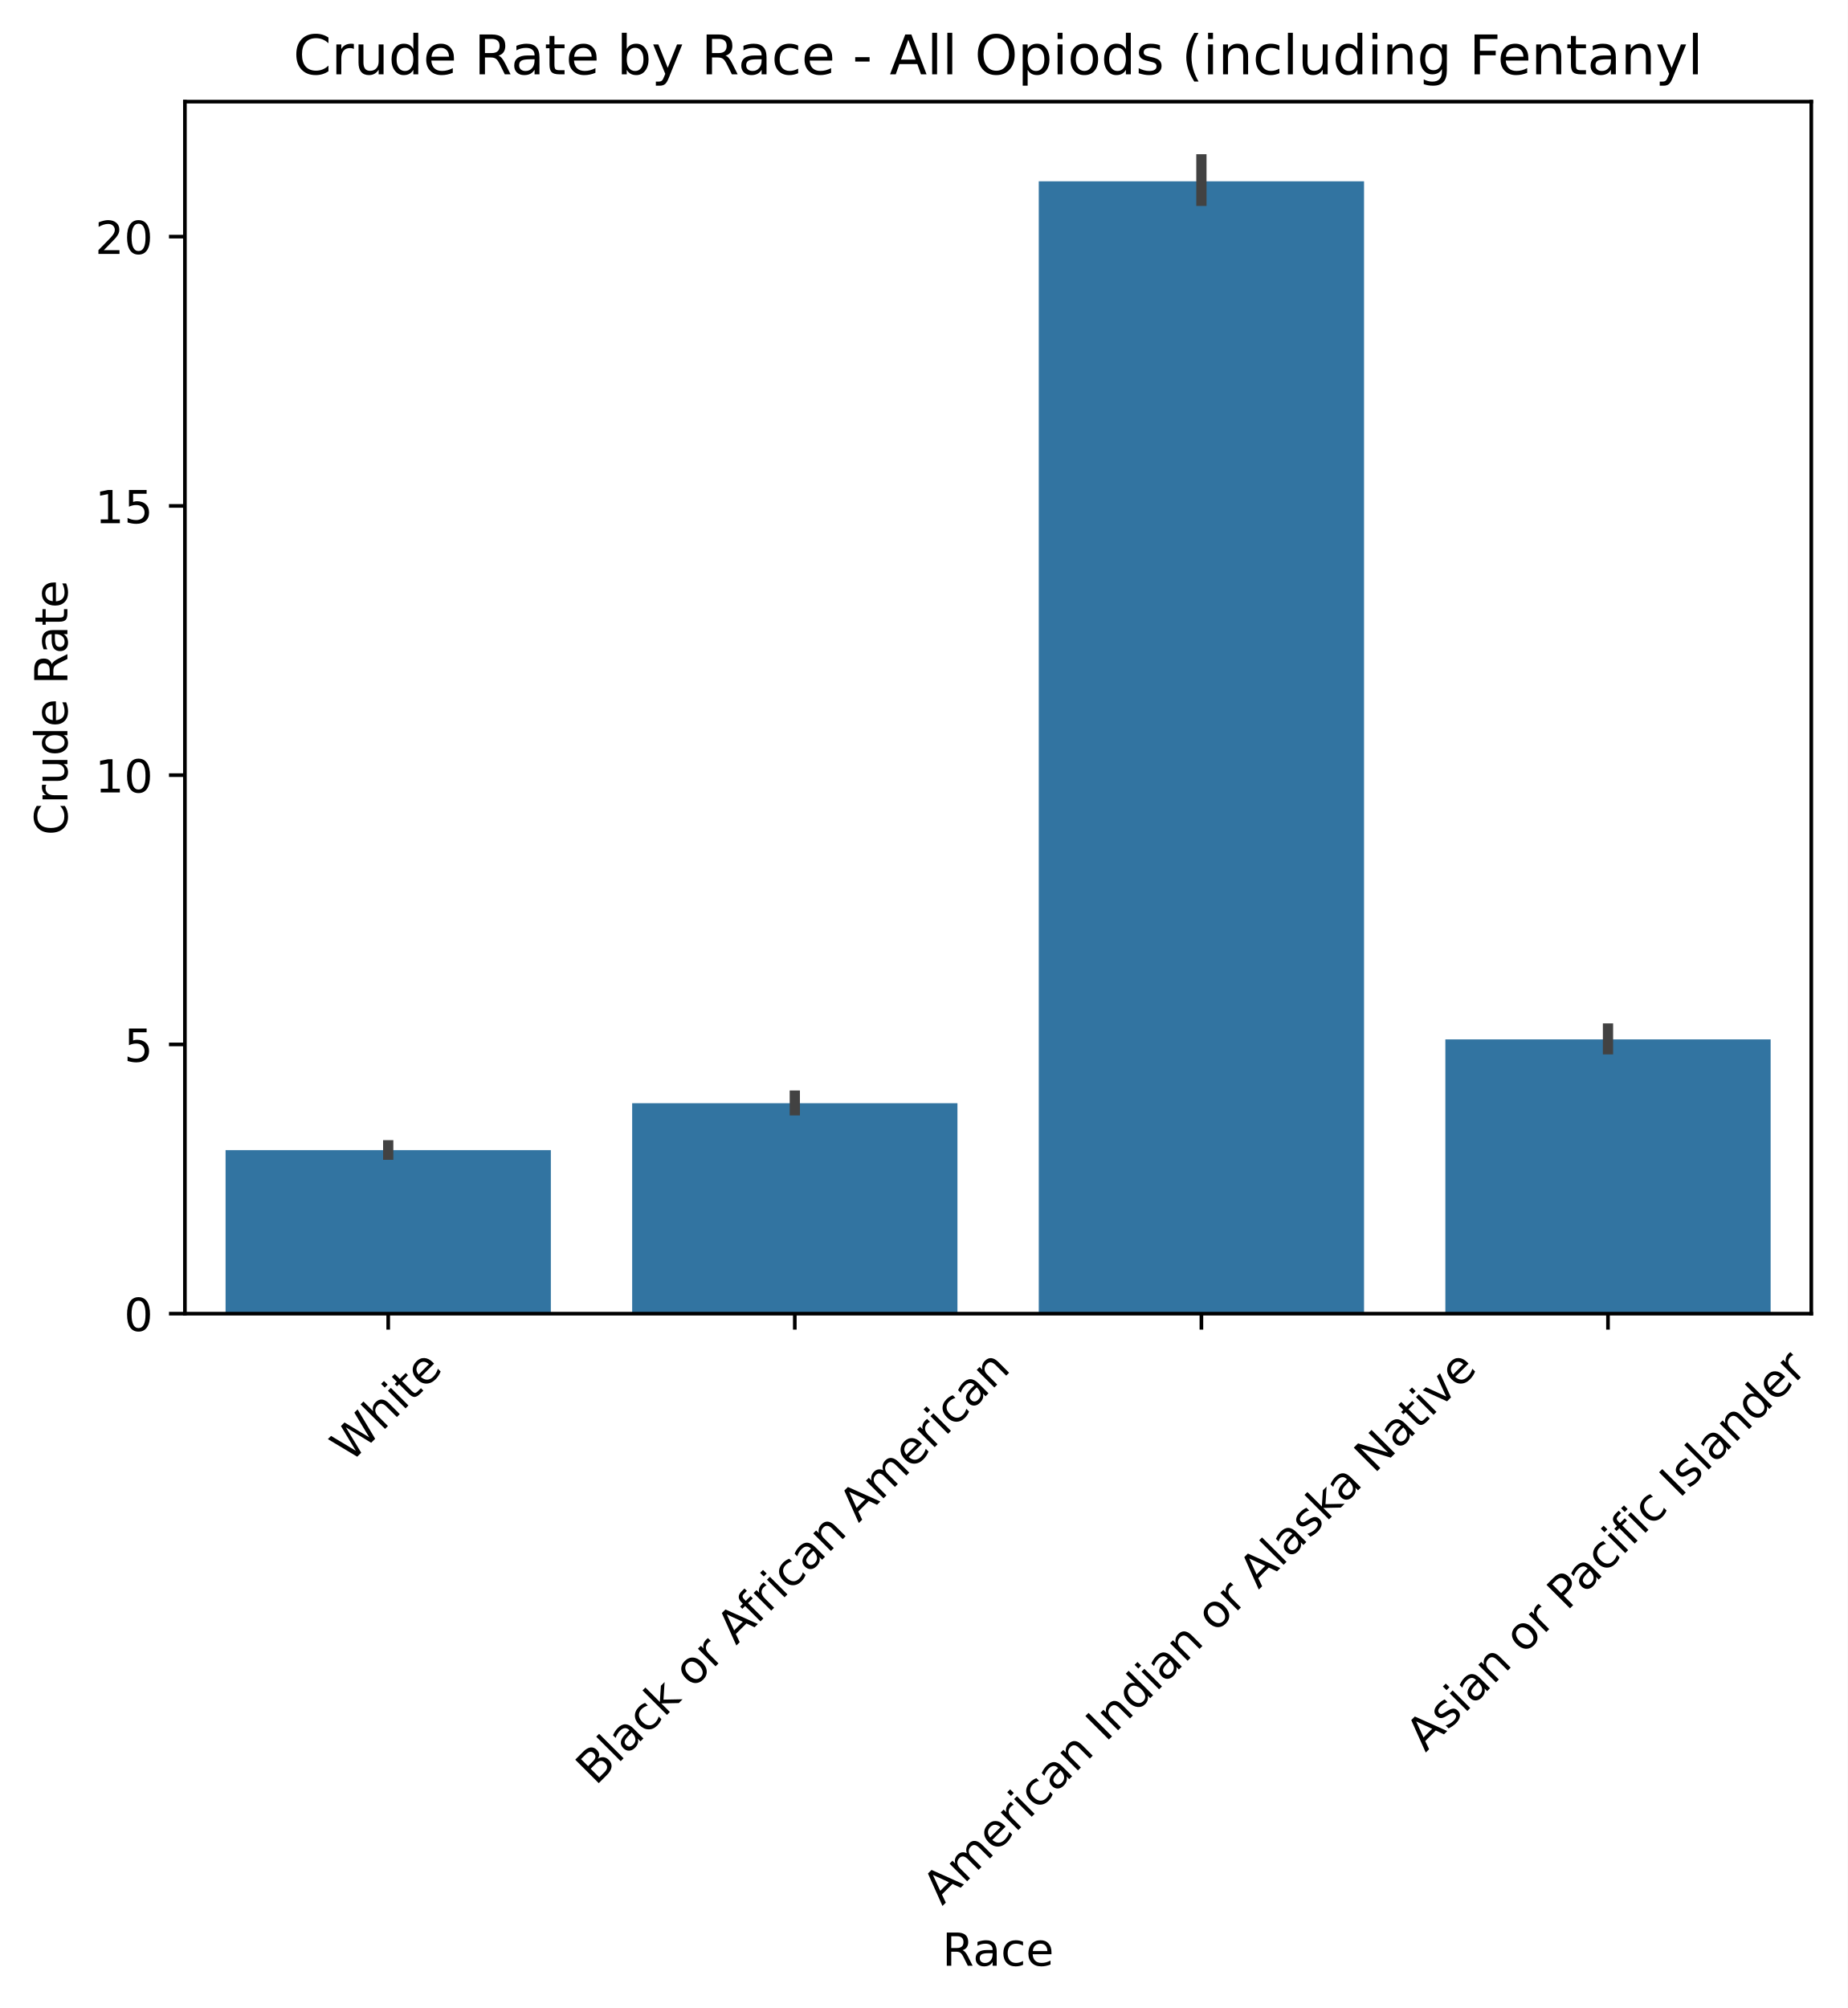
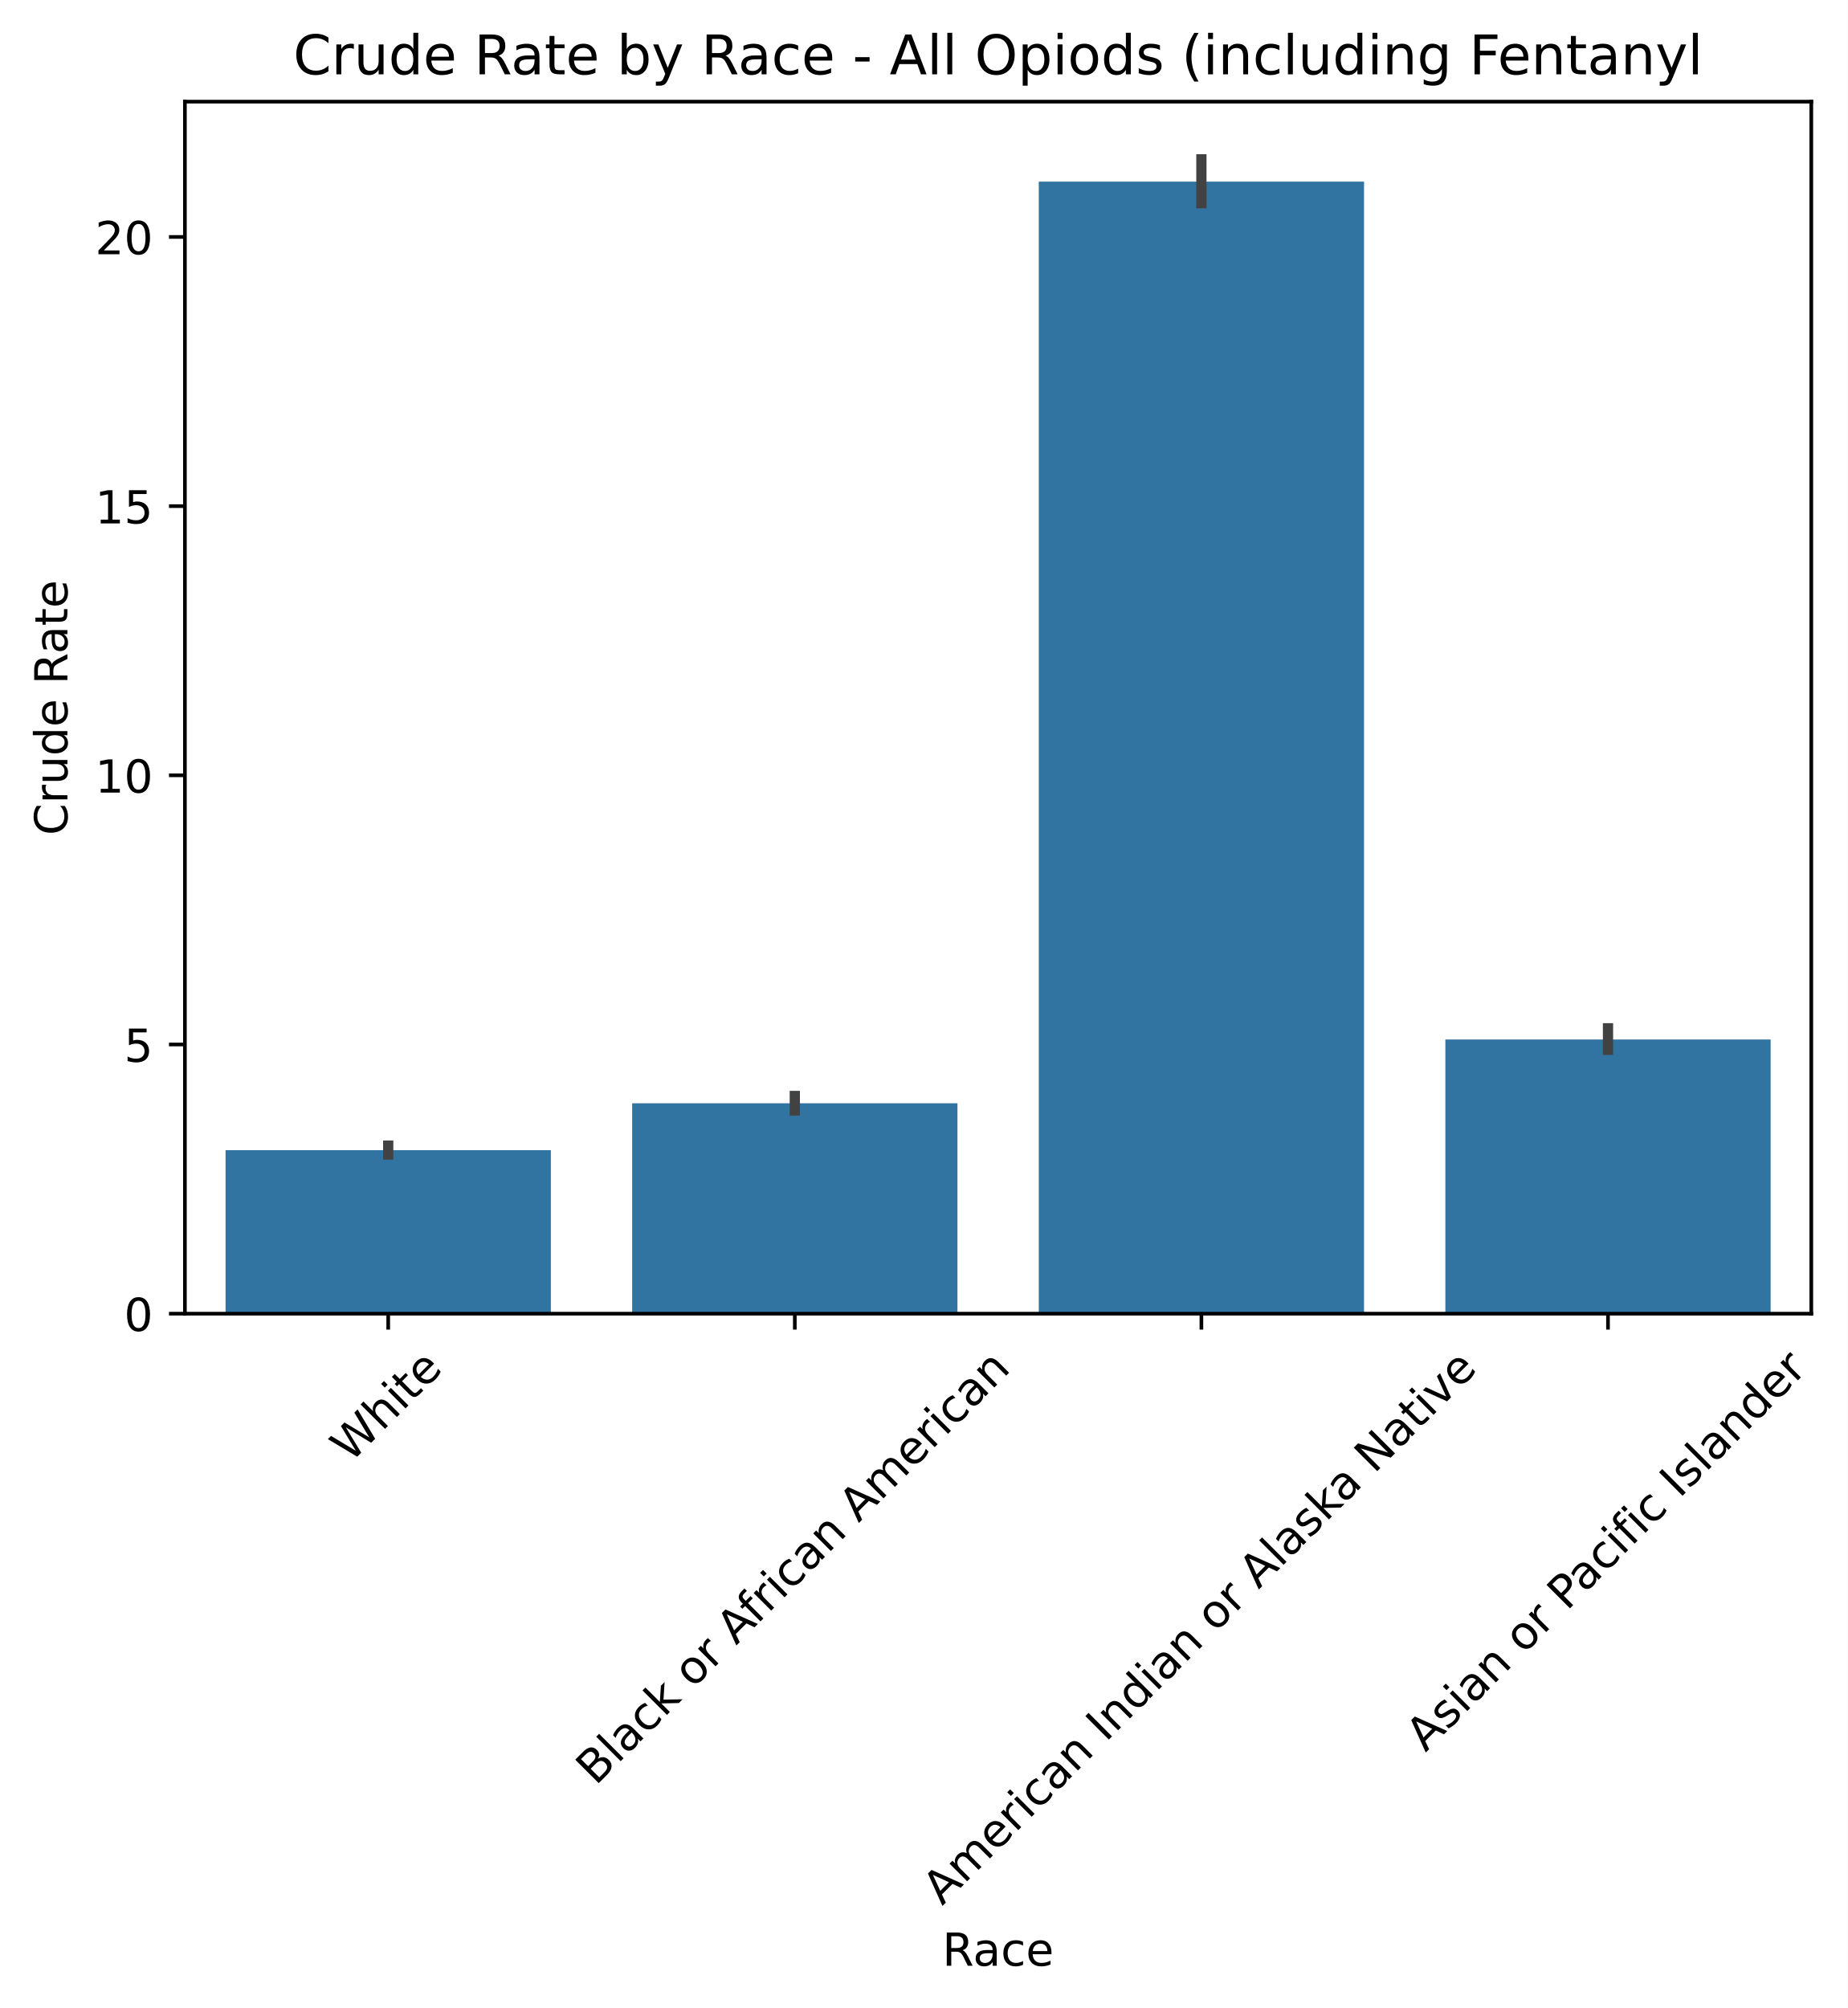
<svg xmlns="http://www.w3.org/2000/svg" xmlns:xlink="http://www.w3.org/1999/xlink" width="405.726pt" height="440.877pt" viewBox="0 0 405.726 440.877" version="1.1">
  <defs>
    <style type="text/css">*{stroke-linejoin: round; stroke-linecap: butt}</style>
  </defs>
  <g id="figure_1">
    <g id="patch_1">
      <path d="M 0 440.877  L 405.726 440.877  L 405.726 0  L 0 0  z " style="fill: #ffffff" />
    </g>
    <g id="axes_1">
      <g id="patch_2">
        <path d="M 40.603 288.43  L 397.723 288.43  L 397.723 22.318  L 40.603 22.318  z " style="fill: #ffffff" />
      </g>
      <g id="patch_3">
-         <path d="M 49.531 288.43  L 120.955 288.43  L 120.955 252.525  L 49.531 252.525  z " clip-path="url(#p604fe813e1)" style="fill: #3274a1" />
+         <path d="M 49.531 288.43  L 120.955 288.43  L 120.955 252.534  L 49.531 252.534  z " clip-path="url(#p8e5d772d8c)" style="fill: #3274a1" />
      </g>
      <g id="patch_4">
-         <path d="M 138.811 288.43  L 210.235 288.43  L 210.235 242.228  L 138.811 242.228  z " clip-path="url(#p604fe813e1)" style="fill: #3274a1" />
+         <path d="M 138.811 288.43  L 210.235 288.43  L 210.235 242.24  L 138.811 242.24  z " clip-path="url(#p8e5d772d8c)" style="fill: #3274a1" />
      </g>
      <g id="patch_5">
-         <path d="M 228.091 288.43  L 299.515 288.43  L 299.515 39.81  L 228.091 39.81  z " clip-path="url(#p604fe813e1)" style="fill: #3274a1" />
+         <path d="M 228.091 288.43  L 299.515 288.43  L 299.515 39.877  L 228.091 39.877  z " clip-path="url(#p8e5d772d8c)" style="fill: #3274a1" />
      </g>
      <g id="patch_6">
-         <path d="M 317.371 288.43  L 388.795 288.43  L 388.795 228.213  L 317.371 228.213  z " clip-path="url(#p604fe813e1)" style="fill: #3274a1" />
+         <path d="M 317.371 288.43  L 388.795 288.43  L 388.795 228.229  L 317.371 228.229  z " clip-path="url(#p8e5d772d8c)" style="fill: #3274a1" />
      </g>
      <g id="matplotlib.axis_1">
        <g id="xtick_1">
          <g id="line2d_1">
            <defs>
-               <path id="mb7ac21fab3" d="M 0 0  L 0 3.5  " style="stroke: #000000; stroke-width: 0.8" />
+               <path id="m0bdce8208a" d="M 0 0  L 0 3.5  " style="stroke: #000000; stroke-width: 0.8" />
            </defs>
            <g>
-               <use xlink:href="#mb7ac21fab3" x="85.243" y="288.43" style="stroke: #000000; stroke-width: 0.8" />
+               <use xlink:href="#m0bdce8208a" x="85.243" y="288.43" style="stroke: #000000; stroke-width: 0.8" />
            </g>
          </g>
          <g id="text_1">
            <g transform="translate(76.91418 321.3633) rotate(-45) scale(0.1 -0.1)">
              <defs>
                <path id="DejaVuSans-57" d="M 213 4666  L 850 4666  L 1831 722  L 2809 4666  L 3519 4666  L 4500 722  L 5478 4666  L 6119 4666  L 4947 0  L 4153 0  L 3169 4050  L 2175 0  L 1381 0  L 213 4666  z " transform="scale(0.015625)" />
                <path id="DejaVuSans-68" d="M 3513 2113  L 3513 0  L 2938 0  L 2938 2094  Q 2938 2591 2744 2837  Q 2550 3084 2163 3084  Q 1697 3084 1428 2787  Q 1159 2491 1159 1978  L 1159 0  L 581 0  L 581 4863  L 1159 4863  L 1159 2956  Q 1366 3272 1645 3428  Q 1925 3584 2291 3584  Q 2894 3584 3203 3211  Q 3513 2838 3513 2113  z " transform="scale(0.015625)" />
                <path id="DejaVuSans-69" d="M 603 3500  L 1178 3500  L 1178 0  L 603 0  L 603 3500  z M 603 4863  L 1178 4863  L 1178 4134  L 603 4134  L 603 4863  z " transform="scale(0.015625)" />
                <path id="DejaVuSans-74" d="M 1172 4494  L 1172 3500  L 2356 3500  L 2356 3053  L 1172 3053  L 1172 1153  Q 1172 725 1289 603  Q 1406 481 1766 481  L 2356 481  L 2356 0  L 1766 0  Q 1100 0 847 248  Q 594 497 594 1153  L 594 3053  L 172 3053  L 172 3500  L 594 3500  L 594 4494  L 1172 4494  z " transform="scale(0.015625)" />
                <path id="DejaVuSans-65" d="M 3597 1894  L 3597 1613  L 953 1613  Q 991 1019 1311 708  Q 1631 397 2203 397  Q 2534 397 2845 478  Q 3156 559 3463 722  L 3463 178  Q 3153 47 2828 -22  Q 2503 -91 2169 -91  Q 1331 -91 842 396  Q 353 884 353 1716  Q 353 2575 817 3079  Q 1281 3584 2069 3584  Q 2775 3584 3186 3129  Q 3597 2675 3597 1894  z M 3022 2063  Q 3016 2534 2758 2815  Q 2500 3097 2075 3097  Q 1594 3097 1305 2825  Q 1016 2553 972 2059  L 3022 2063  z " transform="scale(0.015625)" />
              </defs>
              <use xlink:href="#DejaVuSans-57" />
              <use xlink:href="#DejaVuSans-68" x="98.877" />
              <use xlink:href="#DejaVuSans-69" x="162.256" />
              <use xlink:href="#DejaVuSans-74" x="190.039" />
              <use xlink:href="#DejaVuSans-65" x="229.248" />
            </g>
          </g>
        </g>
        <g id="xtick_2">
          <g id="line2d_2">
            <g>
-               <use xlink:href="#mb7ac21fab3" x="174.523" y="288.43" style="stroke: #000000; stroke-width: 0.8" />
+               <use xlink:href="#m0bdce8208a" x="174.523" y="288.43" style="stroke: #000000; stroke-width: 0.8" />
            </g>
          </g>
          <g id="text_2">
            <g transform="translate(130.7742 392.2032) rotate(-45) scale(0.1 -0.1)">
              <defs>
                <path id="DejaVuSans-42" d="M 1259 2228  L 1259 519  L 2272 519  Q 2781 519 3026 730  Q 3272 941 3272 1375  Q 3272 1813 3026 2020  Q 2781 2228 2272 2228  L 1259 2228  z M 1259 4147  L 1259 2741  L 2194 2741  Q 2656 2741 2882 2914  Q 3109 3088 3109 3444  Q 3109 3797 2882 3972  Q 2656 4147 2194 4147  L 1259 4147  z M 628 4666  L 2241 4666  Q 2963 4666 3353 4366  Q 3744 4066 3744 3513  Q 3744 3084 3544 2831  Q 3344 2578 2956 2516  Q 3422 2416 3680 2098  Q 3938 1781 3938 1306  Q 3938 681 3513 340  Q 3088 0 2303 0  L 628 0  L 628 4666  z " transform="scale(0.015625)" />
                <path id="DejaVuSans-6c" d="M 603 4863  L 1178 4863  L 1178 0  L 603 0  L 603 4863  z " transform="scale(0.015625)" />
                <path id="DejaVuSans-61" d="M 2194 1759  Q 1497 1759 1228 1600  Q 959 1441 959 1056  Q 959 750 1161 570  Q 1363 391 1709 391  Q 2188 391 2477 730  Q 2766 1069 2766 1631  L 2766 1759  L 2194 1759  z M 3341 1997  L 3341 0  L 2766 0  L 2766 531  Q 2569 213 2275 61  Q 1981 -91 1556 -91  Q 1019 -91 701 211  Q 384 513 384 1019  Q 384 1609 779 1909  Q 1175 2209 1959 2209  L 2766 2209  L 2766 2266  Q 2766 2663 2505 2880  Q 2244 3097 1772 3097  Q 1472 3097 1187 3025  Q 903 2953 641 2809  L 641 3341  Q 956 3463 1253 3523  Q 1550 3584 1831 3584  Q 2591 3584 2966 3190  Q 3341 2797 3341 1997  z " transform="scale(0.015625)" />
                <path id="DejaVuSans-63" d="M 3122 3366  L 3122 2828  Q 2878 2963 2633 3030  Q 2388 3097 2138 3097  Q 1578 3097 1268 2742  Q 959 2388 959 1747  Q 959 1106 1268 751  Q 1578 397 2138 397  Q 2388 397 2633 464  Q 2878 531 3122 666  L 3122 134  Q 2881 22 2623 -34  Q 2366 -91 2075 -91  Q 1284 -91 818 406  Q 353 903 353 1747  Q 353 2603 823 3093  Q 1294 3584 2113 3584  Q 2378 3584 2631 3529  Q 2884 3475 3122 3366  z " transform="scale(0.015625)" />
                <path id="DejaVuSans-6b" d="M 581 4863  L 1159 4863  L 1159 1991  L 2875 3500  L 3609 3500  L 1753 1863  L 3688 0  L 2938 0  L 1159 1709  L 1159 0  L 581 0  L 581 4863  z " transform="scale(0.015625)" />
                <path id="DejaVuSans-20" transform="scale(0.015625)" />
                <path id="DejaVuSans-6f" d="M 1959 3097  Q 1497 3097 1228 2736  Q 959 2375 959 1747  Q 959 1119 1226 758  Q 1494 397 1959 397  Q 2419 397 2687 759  Q 2956 1122 2956 1747  Q 2956 2369 2687 2733  Q 2419 3097 1959 3097  z M 1959 3584  Q 2709 3584 3137 3096  Q 3566 2609 3566 1747  Q 3566 888 3137 398  Q 2709 -91 1959 -91  Q 1206 -91 779 398  Q 353 888 353 1747  Q 353 2609 779 3096  Q 1206 3584 1959 3584  z " transform="scale(0.015625)" />
                <path id="DejaVuSans-72" d="M 2631 2963  Q 2534 3019 2420 3045  Q 2306 3072 2169 3072  Q 1681 3072 1420 2755  Q 1159 2438 1159 1844  L 1159 0  L 581 0  L 581 3500  L 1159 3500  L 1159 2956  Q 1341 3275 1631 3429  Q 1922 3584 2338 3584  Q 2397 3584 2469 3576  Q 2541 3569 2628 3553  L 2631 2963  z " transform="scale(0.015625)" />
                <path id="DejaVuSans-41" d="M 2188 4044  L 1331 1722  L 3047 1722  L 2188 4044  z M 1831 4666  L 2547 4666  L 4325 0  L 3669 0  L 3244 1197  L 1141 1197  L 716 0  L 50 0  L 1831 4666  z " transform="scale(0.015625)" />
                <path id="DejaVuSans-66" d="M 2375 4863  L 2375 4384  L 1825 4384  Q 1516 4384 1395 4259  Q 1275 4134 1275 3809  L 1275 3500  L 2222 3500  L 2222 3053  L 1275 3053  L 1275 0  L 697 0  L 697 3053  L 147 3053  L 147 3500  L 697 3500  L 697 3744  Q 697 4328 969 4595  Q 1241 4863 1831 4863  L 2375 4863  z " transform="scale(0.015625)" />
                <path id="DejaVuSans-6e" d="M 3513 2113  L 3513 0  L 2938 0  L 2938 2094  Q 2938 2591 2744 2837  Q 2550 3084 2163 3084  Q 1697 3084 1428 2787  Q 1159 2491 1159 1978  L 1159 0  L 581 0  L 581 3500  L 1159 3500  L 1159 2956  Q 1366 3272 1645 3428  Q 1925 3584 2291 3584  Q 2894 3584 3203 3211  Q 3513 2838 3513 2113  z " transform="scale(0.015625)" />
                <path id="DejaVuSans-6d" d="M 3328 2828  Q 3544 3216 3844 3400  Q 4144 3584 4550 3584  Q 5097 3584 5394 3201  Q 5691 2819 5691 2113  L 5691 0  L 5113 0  L 5113 2094  Q 5113 2597 4934 2840  Q 4756 3084 4391 3084  Q 3944 3084 3684 2787  Q 3425 2491 3425 1978  L 3425 0  L 2847 0  L 2847 2094  Q 2847 2600 2669 2842  Q 2491 3084 2119 3084  Q 1678 3084 1418 2786  Q 1159 2488 1159 1978  L 1159 0  L 581 0  L 581 3500  L 1159 3500  L 1159 2956  Q 1356 3278 1631 3431  Q 1906 3584 2284 3584  Q 2666 3584 2933 3390  Q 3200 3197 3328 2828  z " transform="scale(0.015625)" />
              </defs>
              <use xlink:href="#DejaVuSans-42" />
              <use xlink:href="#DejaVuSans-6c" x="68.604" />
              <use xlink:href="#DejaVuSans-61" x="96.387" />
              <use xlink:href="#DejaVuSans-63" x="157.666" />
              <use xlink:href="#DejaVuSans-6b" x="212.646" />
              <use xlink:href="#DejaVuSans-20" x="270.557" />
              <use xlink:href="#DejaVuSans-6f" x="302.344" />
              <use xlink:href="#DejaVuSans-72" x="363.525" />
              <use xlink:href="#DejaVuSans-20" x="404.639" />
              <use xlink:href="#DejaVuSans-41" x="436.426" />
              <use xlink:href="#DejaVuSans-66" x="501.209" />
              <use xlink:href="#DejaVuSans-72" x="536.414" />
              <use xlink:href="#DejaVuSans-69" x="577.527" />
              <use xlink:href="#DejaVuSans-63" x="605.311" />
              <use xlink:href="#DejaVuSans-61" x="660.291" />
              <use xlink:href="#DejaVuSans-6e" x="721.57" />
              <use xlink:href="#DejaVuSans-20" x="784.949" />
              <use xlink:href="#DejaVuSans-41" x="816.736" />
              <use xlink:href="#DejaVuSans-6d" x="885.145" />
              <use xlink:href="#DejaVuSans-65" x="982.557" />
              <use xlink:href="#DejaVuSans-72" x="1044.08" />
              <use xlink:href="#DejaVuSans-69" x="1085.193" />
              <use xlink:href="#DejaVuSans-63" x="1112.977" />
              <use xlink:href="#DejaVuSans-61" x="1167.957" />
              <use xlink:href="#DejaVuSans-6e" x="1229.236" />
            </g>
          </g>
        </g>
        <g id="xtick_3">
          <g id="line2d_3">
            <g>
-               <use xlink:href="#mb7ac21fab3" x="263.803" y="288.43" style="stroke: #000000; stroke-width: 0.8" />
+               <use xlink:href="#m0bdce8208a" x="263.803" y="288.43" style="stroke: #000000; stroke-width: 0.8" />
            </g>
          </g>
          <g id="text_3">
            <g transform="translate(206.8915 418.5286) rotate(-45) scale(0.1 -0.1)">
              <defs>
                <path id="DejaVuSans-49" d="M 628 4666  L 1259 4666  L 1259 0  L 628 0  L 628 4666  z " transform="scale(0.015625)" />
                <path id="DejaVuSans-64" d="M 2906 2969  L 2906 4863  L 3481 4863  L 3481 0  L 2906 0  L 2906 525  Q 2725 213 2448 61  Q 2172 -91 1784 -91  Q 1150 -91 751 415  Q 353 922 353 1747  Q 353 2572 751 3078  Q 1150 3584 1784 3584  Q 2172 3584 2448 3432  Q 2725 3281 2906 2969  z M 947 1747  Q 947 1113 1208 752  Q 1469 391 1925 391  Q 2381 391 2643 752  Q 2906 1113 2906 1747  Q 2906 2381 2643 2742  Q 2381 3103 1925 3103  Q 1469 3103 1208 2742  Q 947 2381 947 1747  z " transform="scale(0.015625)" />
                <path id="DejaVuSans-73" d="M 2834 3397  L 2834 2853  Q 2591 2978 2328 3040  Q 2066 3103 1784 3103  Q 1356 3103 1142 2972  Q 928 2841 928 2578  Q 928 2378 1081 2264  Q 1234 2150 1697 2047  L 1894 2003  Q 2506 1872 2764 1633  Q 3022 1394 3022 966  Q 3022 478 2636 193  Q 2250 -91 1575 -91  Q 1294 -91 989 -36  Q 684 19 347 128  L 347 722  Q 666 556 975 473  Q 1284 391 1588 391  Q 1994 391 2212 530  Q 2431 669 2431 922  Q 2431 1156 2273 1281  Q 2116 1406 1581 1522  L 1381 1569  Q 847 1681 609 1914  Q 372 2147 372 2553  Q 372 3047 722 3315  Q 1072 3584 1716 3584  Q 2034 3584 2315 3537  Q 2597 3491 2834 3397  z " transform="scale(0.015625)" />
                <path id="DejaVuSans-4e" d="M 628 4666  L 1478 4666  L 3547 763  L 3547 4666  L 4159 4666  L 4159 0  L 3309 0  L 1241 3903  L 1241 0  L 628 0  L 628 4666  z " transform="scale(0.015625)" />
                <path id="DejaVuSans-76" d="M 191 3500  L 800 3500  L 1894 563  L 2988 3500  L 3597 3500  L 2284 0  L 1503 0  L 191 3500  z " transform="scale(0.015625)" />
              </defs>
              <use xlink:href="#DejaVuSans-41" />
              <use xlink:href="#DejaVuSans-6d" x="68.408" />
              <use xlink:href="#DejaVuSans-65" x="165.82" />
              <use xlink:href="#DejaVuSans-72" x="227.344" />
              <use xlink:href="#DejaVuSans-69" x="268.457" />
              <use xlink:href="#DejaVuSans-63" x="296.24" />
              <use xlink:href="#DejaVuSans-61" x="351.221" />
              <use xlink:href="#DejaVuSans-6e" x="412.5" />
              <use xlink:href="#DejaVuSans-20" x="475.879" />
              <use xlink:href="#DejaVuSans-49" x="507.666" />
              <use xlink:href="#DejaVuSans-6e" x="537.158" />
              <use xlink:href="#DejaVuSans-64" x="600.537" />
              <use xlink:href="#DejaVuSans-69" x="664.014" />
              <use xlink:href="#DejaVuSans-61" x="691.797" />
              <use xlink:href="#DejaVuSans-6e" x="753.076" />
              <use xlink:href="#DejaVuSans-20" x="816.455" />
              <use xlink:href="#DejaVuSans-6f" x="848.242" />
              <use xlink:href="#DejaVuSans-72" x="909.424" />
              <use xlink:href="#DejaVuSans-20" x="950.537" />
              <use xlink:href="#DejaVuSans-41" x="982.324" />
              <use xlink:href="#DejaVuSans-6c" x="1050.732" />
              <use xlink:href="#DejaVuSans-61" x="1078.516" />
              <use xlink:href="#DejaVuSans-73" x="1139.795" />
              <use xlink:href="#DejaVuSans-6b" x="1191.895" />
              <use xlink:href="#DejaVuSans-61" x="1248.055" />
              <use xlink:href="#DejaVuSans-20" x="1309.334" />
              <use xlink:href="#DejaVuSans-4e" x="1341.121" />
              <use xlink:href="#DejaVuSans-61" x="1415.926" />
              <use xlink:href="#DejaVuSans-74" x="1477.205" />
              <use xlink:href="#DejaVuSans-69" x="1516.414" />
              <use xlink:href="#DejaVuSans-76" x="1544.197" />
              <use xlink:href="#DejaVuSans-65" x="1603.377" />
            </g>
          </g>
        </g>
        <g id="xtick_4">
          <g id="line2d_4">
            <g>
-               <use xlink:href="#mb7ac21fab3" x="353.083" y="288.43" style="stroke: #000000; stroke-width: 0.8" />
+               <use xlink:href="#m0bdce8208a" x="353.083" y="288.43" style="stroke: #000000; stroke-width: 0.8" />
            </g>
          </g>
          <g id="text_4">
            <g transform="translate(313.0128 384.846) rotate(-45) scale(0.1 -0.1)">
              <defs>
                <path id="DejaVuSans-50" d="M 1259 4147  L 1259 2394  L 2053 2394  Q 2494 2394 2734 2622  Q 2975 2850 2975 3272  Q 2975 3691 2734 3919  Q 2494 4147 2053 4147  L 1259 4147  z M 628 4666  L 2053 4666  Q 2838 4666 3239 4311  Q 3641 3956 3641 3272  Q 3641 2581 3239 2228  Q 2838 1875 2053 1875  L 1259 1875  L 1259 0  L 628 0  L 628 4666  z " transform="scale(0.015625)" />
              </defs>
              <use xlink:href="#DejaVuSans-41" />
              <use xlink:href="#DejaVuSans-73" x="68.408" />
              <use xlink:href="#DejaVuSans-69" x="120.508" />
              <use xlink:href="#DejaVuSans-61" x="148.291" />
              <use xlink:href="#DejaVuSans-6e" x="209.57" />
              <use xlink:href="#DejaVuSans-20" x="272.949" />
              <use xlink:href="#DejaVuSans-6f" x="304.736" />
              <use xlink:href="#DejaVuSans-72" x="365.918" />
              <use xlink:href="#DejaVuSans-20" x="407.031" />
              <use xlink:href="#DejaVuSans-50" x="438.818" />
              <use xlink:href="#DejaVuSans-61" x="494.621" />
              <use xlink:href="#DejaVuSans-63" x="555.9" />
              <use xlink:href="#DejaVuSans-69" x="610.881" />
              <use xlink:href="#DejaVuSans-66" x="638.664" />
              <use xlink:href="#DejaVuSans-69" x="673.869" />
              <use xlink:href="#DejaVuSans-63" x="701.652" />
              <use xlink:href="#DejaVuSans-20" x="756.633" />
              <use xlink:href="#DejaVuSans-49" x="788.42" />
              <use xlink:href="#DejaVuSans-73" x="817.912" />
              <use xlink:href="#DejaVuSans-6c" x="870.012" />
              <use xlink:href="#DejaVuSans-61" x="897.795" />
              <use xlink:href="#DejaVuSans-6e" x="959.074" />
              <use xlink:href="#DejaVuSans-64" x="1022.453" />
              <use xlink:href="#DejaVuSans-65" x="1085.93" />
              <use xlink:href="#DejaVuSans-72" x="1147.453" />
            </g>
          </g>
        </g>
        <g id="text_5">
          <g transform="translate(206.9116 431.5976) scale(0.1 -0.1)">
            <defs>
              <path id="DejaVuSans-52" d="M 2841 2188  Q 3044 2119 3236 1894  Q 3428 1669 3622 1275  L 4263 0  L 3584 0  L 2988 1197  Q 2756 1666 2539 1819  Q 2322 1972 1947 1972  L 1259 1972  L 1259 0  L 628 0  L 628 4666  L 2053 4666  Q 2853 4666 3247 4331  Q 3641 3997 3641 3322  Q 3641 2881 3436 2590  Q 3231 2300 2841 2188  z M 1259 4147  L 1259 2491  L 2053 2491  Q 2509 2491 2742 2702  Q 2975 2913 2975 3322  Q 2975 3731 2742 3939  Q 2509 4147 2053 4147  L 1259 4147  z " transform="scale(0.015625)" />
            </defs>
            <use xlink:href="#DejaVuSans-52" />
            <use xlink:href="#DejaVuSans-61" x="67.232" />
            <use xlink:href="#DejaVuSans-63" x="128.512" />
            <use xlink:href="#DejaVuSans-65" x="183.492" />
          </g>
        </g>
      </g>
      <g id="matplotlib.axis_2">
        <g id="ytick_1">
          <g id="line2d_5">
            <defs>
-               <path id="mdd1b787cce" d="M 0 0  L -3.5 0  " style="stroke: #000000; stroke-width: 0.8" />
+               <path id="mee79301b9f" d="M 0 0  L -3.5 0  " style="stroke: #000000; stroke-width: 0.8" />
            </defs>
            <g>
-               <use xlink:href="#mdd1b787cce" x="40.603" y="288.43" style="stroke: #000000; stroke-width: 0.8" />
+               <use xlink:href="#mee79301b9f" x="40.603" y="288.43" style="stroke: #000000; stroke-width: 0.8" />
            </g>
          </g>
          <g id="text_6">
            <g transform="translate(27.24063 292.2293) scale(0.1 -0.1)">
              <defs>
                <path id="DejaVuSans-30" d="M 2034 4250  Q 1547 4250 1301 3770  Q 1056 3291 1056 2328  Q 1056 1369 1301 889  Q 1547 409 2034 409  Q 2525 409 2770 889  Q 3016 1369 3016 2328  Q 3016 3291 2770 3770  Q 2525 4250 2034 4250  z M 2034 4750  Q 2819 4750 3233 4129  Q 3647 3509 3647 2328  Q 3647 1150 3233 529  Q 2819 -91 2034 -91  Q 1250 -91 836 529  Q 422 1150 422 2328  Q 422 3509 836 4129  Q 1250 4750 2034 4750  z " transform="scale(0.015625)" />
              </defs>
              <use xlink:href="#DejaVuSans-30" />
            </g>
          </g>
        </g>
        <g id="ytick_2">
          <g id="line2d_6">
            <g>
-               <use xlink:href="#mdd1b787cce" x="40.603" y="229.311" style="stroke: #000000; stroke-width: 0.8" />
+               <use xlink:href="#mee79301b9f" x="40.603" y="229.327" style="stroke: #000000; stroke-width: 0.8" />
            </g>
          </g>
          <g id="text_7">
-             <g transform="translate(27.24063 233.1107) scale(0.1 -0.1)">
+             <g transform="translate(27.24063 233.1267) scale(0.1 -0.1)">
              <defs>
                <path id="DejaVuSans-35" d="M 691 4666  L 3169 4666  L 3169 4134  L 1269 4134  L 1269 2991  Q 1406 3038 1543 3061  Q 1681 3084 1819 3084  Q 2600 3084 3056 2656  Q 3513 2228 3513 1497  Q 3513 744 3044 326  Q 2575 -91 1722 -91  Q 1428 -91 1123 -41  Q 819 9 494 109  L 494 744  Q 775 591 1075 516  Q 1375 441 1709 441  Q 2250 441 2565 725  Q 2881 1009 2881 1497  Q 2881 1984 2565 2268  Q 2250 2553 1709 2553  Q 1456 2553 1204 2497  Q 953 2441 691 2322  L 691 4666  z " transform="scale(0.015625)" />
              </defs>
              <use xlink:href="#DejaVuSans-35" />
            </g>
          </g>
        </g>
        <g id="ytick_3">
          <g id="line2d_7">
            <g>
-               <use xlink:href="#mdd1b787cce" x="40.603" y="170.193" style="stroke: #000000; stroke-width: 0.8" />
+               <use xlink:href="#mee79301b9f" x="40.603" y="170.225" style="stroke: #000000; stroke-width: 0.8" />
            </g>
          </g>
          <g id="text_8">
-             <g transform="translate(20.87813 173.992) scale(0.1 -0.1)">
+             <g transform="translate(20.87813 174.024) scale(0.1 -0.1)">
              <defs>
                <path id="DejaVuSans-31" d="M 794 531  L 1825 531  L 1825 4091  L 703 3866  L 703 4441  L 1819 4666  L 2450 4666  L 2450 531  L 3481 531  L 3481 0  L 794 0  L 794 531  z " transform="scale(0.015625)" />
              </defs>
              <use xlink:href="#DejaVuSans-31" />
              <use xlink:href="#DejaVuSans-30" x="63.623" />
            </g>
          </g>
        </g>
        <g id="ytick_4">
          <g id="line2d_8">
            <g>
-               <use xlink:href="#mdd1b787cce" x="40.603" y="111.074" style="stroke: #000000; stroke-width: 0.8" />
+               <use xlink:href="#mee79301b9f" x="40.603" y="111.122" style="stroke: #000000; stroke-width: 0.8" />
            </g>
          </g>
          <g id="text_9">
-             <g transform="translate(20.87813 114.8734) scale(0.1 -0.1)">
+             <g transform="translate(20.87813 114.9213) scale(0.1 -0.1)">
              <use xlink:href="#DejaVuSans-31" />
              <use xlink:href="#DejaVuSans-35" x="63.623" />
            </g>
          </g>
        </g>
        <g id="ytick_5">
          <g id="line2d_9">
            <g>
-               <use xlink:href="#mdd1b787cce" x="40.603" y="51.955" style="stroke: #000000; stroke-width: 0.8" />
+               <use xlink:href="#mee79301b9f" x="40.603" y="52.019" style="stroke: #000000; stroke-width: 0.8" />
            </g>
          </g>
          <g id="text_10">
-             <g transform="translate(20.87813 55.75472) scale(0.1 -0.1)">
+             <g transform="translate(20.87813 55.81859) scale(0.1 -0.1)">
              <defs>
                <path id="DejaVuSans-32" d="M 1228 531  L 3431 531  L 3431 0  L 469 0  L 469 531  Q 828 903 1448 1529  Q 2069 2156 2228 2338  Q 2531 2678 2651 2914  Q 2772 3150 2772 3378  Q 2772 3750 2511 3984  Q 2250 4219 1831 4219  Q 1534 4219 1204 4116  Q 875 4013 500 3803  L 500 4441  Q 881 4594 1212 4672  Q 1544 4750 1819 4750  Q 2544 4750 2975 4387  Q 3406 4025 3406 3419  Q 3406 3131 3298 2873  Q 3191 2616 2906 2266  Q 2828 2175 2409 1742  Q 1991 1309 1228 531  z " transform="scale(0.015625)" />
              </defs>
              <use xlink:href="#DejaVuSans-32" />
              <use xlink:href="#DejaVuSans-30" x="63.623" />
            </g>
          </g>
        </g>
        <g id="text_11">
          <g transform="translate(14.79844 183.3921) rotate(-90) scale(0.1 -0.1)">
            <defs>
              <path id="DejaVuSans-43" d="M 4122 4306  L 4122 3641  Q 3803 3938 3442 4084  Q 3081 4231 2675 4231  Q 1875 4231 1450 3742  Q 1025 3253 1025 2328  Q 1025 1406 1450 917  Q 1875 428 2675 428  Q 3081 428 3442 575  Q 3803 722 4122 1019  L 4122 359  Q 3791 134 3420 21  Q 3050 -91 2638 -91  Q 1578 -91 968 557  Q 359 1206 359 2328  Q 359 3453 968 4101  Q 1578 4750 2638 4750  Q 3056 4750 3426 4639  Q 3797 4528 4122 4306  z " transform="scale(0.015625)" />
              <path id="DejaVuSans-75" d="M 544 1381  L 544 3500  L 1119 3500  L 1119 1403  Q 1119 906 1312 657  Q 1506 409 1894 409  Q 2359 409 2629 706  Q 2900 1003 2900 1516  L 2900 3500  L 3475 3500  L 3475 0  L 2900 0  L 2900 538  Q 2691 219 2414 64  Q 2138 -91 1772 -91  Q 1169 -91 856 284  Q 544 659 544 1381  z M 1991 3584  L 1991 3584  z " transform="scale(0.015625)" />
            </defs>
            <use xlink:href="#DejaVuSans-43" />
            <use xlink:href="#DejaVuSans-72" x="69.824" />
            <use xlink:href="#DejaVuSans-75" x="110.938" />
            <use xlink:href="#DejaVuSans-64" x="174.316" />
            <use xlink:href="#DejaVuSans-65" x="237.793" />
            <use xlink:href="#DejaVuSans-20" x="299.316" />
            <use xlink:href="#DejaVuSans-52" x="331.104" />
            <use xlink:href="#DejaVuSans-61" x="398.336" />
            <use xlink:href="#DejaVuSans-74" x="459.615" />
            <use xlink:href="#DejaVuSans-65" x="498.824" />
          </g>
        </g>
      </g>
      <g id="line2d_10">
-         <path d="M 85.243 253.529  L 85.243 251.456  " clip-path="url(#p604fe813e1)" style="fill: none; stroke: #424242; stroke-width: 2.25; stroke-linecap: square" />
+         <path d="M 85.243 253.475  L 85.243 251.531  " clip-path="url(#p8e5d772d8c)" style="fill: none; stroke: #424242; stroke-width: 2.25; stroke-linecap: square" />
      </g>
      <g id="line2d_11">
-         <path d="M 174.523 243.781  L 174.523 240.55  " clip-path="url(#p604fe813e1)" style="fill: none; stroke: #424242; stroke-width: 2.25; stroke-linecap: square" />
+         <path d="M 174.523 243.805  L 174.523 240.627  " clip-path="url(#p8e5d772d8c)" style="fill: none; stroke: #424242; stroke-width: 2.25; stroke-linecap: square" />
      </g>
      <g id="line2d_12">
-         <path d="M 263.803 44.09  L 263.803 34.99  " clip-path="url(#p604fe813e1)" style="fill: none; stroke: #424242; stroke-width: 2.25; stroke-linecap: square" />
+         <path d="M 263.803 44.614  L 263.803 34.99  " clip-path="url(#p8e5d772d8c)" style="fill: none; stroke: #424242; stroke-width: 2.25; stroke-linecap: square" />
      </g>
      <g id="line2d_13">
-         <path d="M 353.083 230.378  L 353.083 225.824  " clip-path="url(#p604fe813e1)" style="fill: none; stroke: #424242; stroke-width: 2.25; stroke-linecap: square" />
+         <path d="M 353.083 230.492  L 353.083 225.769  " clip-path="url(#p8e5d772d8c)" style="fill: none; stroke: #424242; stroke-width: 2.25; stroke-linecap: square" />
      </g>
      <g id="patch_7">
        <path d="M 40.603 288.43  L 40.603 22.318  " style="fill: none; stroke: #000000; stroke-width: 0.8; stroke-linejoin: miter; stroke-linecap: square" />
      </g>
      <g id="patch_8">
        <path d="M 397.723 288.43  L 397.723 22.318  " style="fill: none; stroke: #000000; stroke-width: 0.8; stroke-linejoin: miter; stroke-linecap: square" />
      </g>
      <g id="patch_9">
        <path d="M 40.603 288.43  L 397.723 288.43  " style="fill: none; stroke: #000000; stroke-width: 0.8; stroke-linejoin: miter; stroke-linecap: square" />
      </g>
      <g id="patch_10">
        <path d="M 40.603 22.318  L 397.723 22.318  " style="fill: none; stroke: #000000; stroke-width: 0.8; stroke-linejoin: miter; stroke-linecap: square" />
      </g>
      <g id="text_12">
        <g transform="translate(64.39219 16.31812) scale(0.12 -0.12)">
          <defs>
            <path id="DejaVuSans-62" d="M 3116 1747  Q 3116 2381 2855 2742  Q 2594 3103 2138 3103  Q 1681 3103 1420 2742  Q 1159 2381 1159 1747  Q 1159 1113 1420 752  Q 1681 391 2138 391  Q 2594 391 2855 752  Q 3116 1113 3116 1747  z M 1159 2969  Q 1341 3281 1617 3432  Q 1894 3584 2278 3584  Q 2916 3584 3314 3078  Q 3713 2572 3713 1747  Q 3713 922 3314 415  Q 2916 -91 2278 -91  Q 1894 -91 1617 61  Q 1341 213 1159 525  L 1159 0  L 581 0  L 581 4863  L 1159 4863  L 1159 2969  z " transform="scale(0.015625)" />
            <path id="DejaVuSans-79" d="M 2059 -325  Q 1816 -950 1584 -1140  Q 1353 -1331 966 -1331  L 506 -1331  L 506 -850  L 844 -850  Q 1081 -850 1212 -737  Q 1344 -625 1503 -206  L 1606 56  L 191 3500  L 800 3500  L 1894 763  L 2988 3500  L 3597 3500  L 2059 -325  z " transform="scale(0.015625)" />
            <path id="DejaVuSans-2d" d="M 313 2009  L 1997 2009  L 1997 1497  L 313 1497  L 313 2009  z " transform="scale(0.015625)" />
            <path id="DejaVuSans-4f" d="M 2522 4238  Q 1834 4238 1429 3725  Q 1025 3213 1025 2328  Q 1025 1447 1429 934  Q 1834 422 2522 422  Q 3209 422 3611 934  Q 4013 1447 4013 2328  Q 4013 3213 3611 3725  Q 3209 4238 2522 4238  z M 2522 4750  Q 3503 4750 4090 4092  Q 4678 3434 4678 2328  Q 4678 1225 4090 567  Q 3503 -91 2522 -91  Q 1538 -91 948 565  Q 359 1222 359 2328  Q 359 3434 948 4092  Q 1538 4750 2522 4750  z " transform="scale(0.015625)" />
            <path id="DejaVuSans-70" d="M 1159 525  L 1159 -1331  L 581 -1331  L 581 3500  L 1159 3500  L 1159 2969  Q 1341 3281 1617 3432  Q 1894 3584 2278 3584  Q 2916 3584 3314 3078  Q 3713 2572 3713 1747  Q 3713 922 3314 415  Q 2916 -91 2278 -91  Q 1894 -91 1617 61  Q 1341 213 1159 525  z M 3116 1747  Q 3116 2381 2855 2742  Q 2594 3103 2138 3103  Q 1681 3103 1420 2742  Q 1159 2381 1159 1747  Q 1159 1113 1420 752  Q 1681 391 2138 391  Q 2594 391 2855 752  Q 3116 1113 3116 1747  z " transform="scale(0.015625)" />
            <path id="DejaVuSans-28" d="M 1984 4856  Q 1566 4138 1362 3434  Q 1159 2731 1159 2009  Q 1159 1288 1364 580  Q 1569 -128 1984 -844  L 1484 -844  Q 1016 -109 783 600  Q 550 1309 550 2009  Q 550 2706 781 3412  Q 1013 4119 1484 4856  L 1984 4856  z " transform="scale(0.015625)" />
            <path id="DejaVuSans-67" d="M 2906 1791  Q 2906 2416 2648 2759  Q 2391 3103 1925 3103  Q 1463 3103 1205 2759  Q 947 2416 947 1791  Q 947 1169 1205 825  Q 1463 481 1925 481  Q 2391 481 2648 825  Q 2906 1169 2906 1791  z M 3481 434  Q 3481 -459 3084 -895  Q 2688 -1331 1869 -1331  Q 1566 -1331 1297 -1286  Q 1028 -1241 775 -1147  L 775 -588  Q 1028 -725 1275 -790  Q 1522 -856 1778 -856  Q 2344 -856 2625 -561  Q 2906 -266 2906 331  L 2906 616  Q 2728 306 2450 153  Q 2172 0 1784 0  Q 1141 0 747 490  Q 353 981 353 1791  Q 353 2603 747 3093  Q 1141 3584 1784 3584  Q 2172 3584 2450 3431  Q 2728 3278 2906 2969  L 2906 3500  L 3481 3500  L 3481 434  z " transform="scale(0.015625)" />
            <path id="DejaVuSans-46" d="M 628 4666  L 3309 4666  L 3309 4134  L 1259 4134  L 1259 2759  L 3109 2759  L 3109 2228  L 1259 2228  L 1259 0  L 628 0  L 628 4666  z " transform="scale(0.015625)" />
          </defs>
          <use xlink:href="#DejaVuSans-43" />
          <use xlink:href="#DejaVuSans-72" x="69.824" />
          <use xlink:href="#DejaVuSans-75" x="110.938" />
          <use xlink:href="#DejaVuSans-64" x="174.316" />
          <use xlink:href="#DejaVuSans-65" x="237.793" />
          <use xlink:href="#DejaVuSans-20" x="299.316" />
          <use xlink:href="#DejaVuSans-52" x="331.104" />
          <use xlink:href="#DejaVuSans-61" x="398.336" />
          <use xlink:href="#DejaVuSans-74" x="459.615" />
          <use xlink:href="#DejaVuSans-65" x="498.824" />
          <use xlink:href="#DejaVuSans-20" x="560.348" />
          <use xlink:href="#DejaVuSans-62" x="592.135" />
          <use xlink:href="#DejaVuSans-79" x="655.611" />
          <use xlink:href="#DejaVuSans-20" x="714.791" />
          <use xlink:href="#DejaVuSans-52" x="746.578" />
          <use xlink:href="#DejaVuSans-61" x="813.811" />
          <use xlink:href="#DejaVuSans-63" x="875.09" />
          <use xlink:href="#DejaVuSans-65" x="930.07" />
          <use xlink:href="#DejaVuSans-20" x="991.594" />
          <use xlink:href="#DejaVuSans-2d" x="1023.381" />
          <use xlink:href="#DejaVuSans-20" x="1059.465" />
          <use xlink:href="#DejaVuSans-41" x="1091.252" />
          <use xlink:href="#DejaVuSans-6c" x="1159.66" />
          <use xlink:href="#DejaVuSans-6c" x="1187.443" />
          <use xlink:href="#DejaVuSans-20" x="1215.227" />
          <use xlink:href="#DejaVuSans-4f" x="1247.014" />
          <use xlink:href="#DejaVuSans-70" x="1325.725" />
          <use xlink:href="#DejaVuSans-69" x="1389.201" />
          <use xlink:href="#DejaVuSans-6f" x="1416.984" />
          <use xlink:href="#DejaVuSans-64" x="1478.166" />
          <use xlink:href="#DejaVuSans-73" x="1541.643" />
          <use xlink:href="#DejaVuSans-20" x="1593.742" />
          <use xlink:href="#DejaVuSans-28" x="1625.529" />
          <use xlink:href="#DejaVuSans-69" x="1664.543" />
          <use xlink:href="#DejaVuSans-6e" x="1692.326" />
          <use xlink:href="#DejaVuSans-63" x="1755.705" />
          <use xlink:href="#DejaVuSans-6c" x="1810.686" />
          <use xlink:href="#DejaVuSans-75" x="1838.469" />
          <use xlink:href="#DejaVuSans-64" x="1901.848" />
          <use xlink:href="#DejaVuSans-69" x="1965.324" />
          <use xlink:href="#DejaVuSans-6e" x="1993.107" />
          <use xlink:href="#DejaVuSans-67" x="2056.486" />
          <use xlink:href="#DejaVuSans-20" x="2119.963" />
          <use xlink:href="#DejaVuSans-46" x="2151.75" />
          <use xlink:href="#DejaVuSans-65" x="2203.77" />
          <use xlink:href="#DejaVuSans-6e" x="2265.293" />
          <use xlink:href="#DejaVuSans-74" x="2328.672" />
          <use xlink:href="#DejaVuSans-61" x="2367.881" />
          <use xlink:href="#DejaVuSans-6e" x="2429.16" />
          <use xlink:href="#DejaVuSans-79" x="2492.539" />
          <use xlink:href="#DejaVuSans-6c" x="2551.719" />
        </g>
      </g>
    </g>
  </g>
  <defs>
-     <clipPath id="p604fe813e1">
+     <clipPath id="p8e5d772d8c">
      <rect x="40.603" y="22.318" width="357.12" height="266.112" />
    </clipPath>
  </defs>
</svg>
